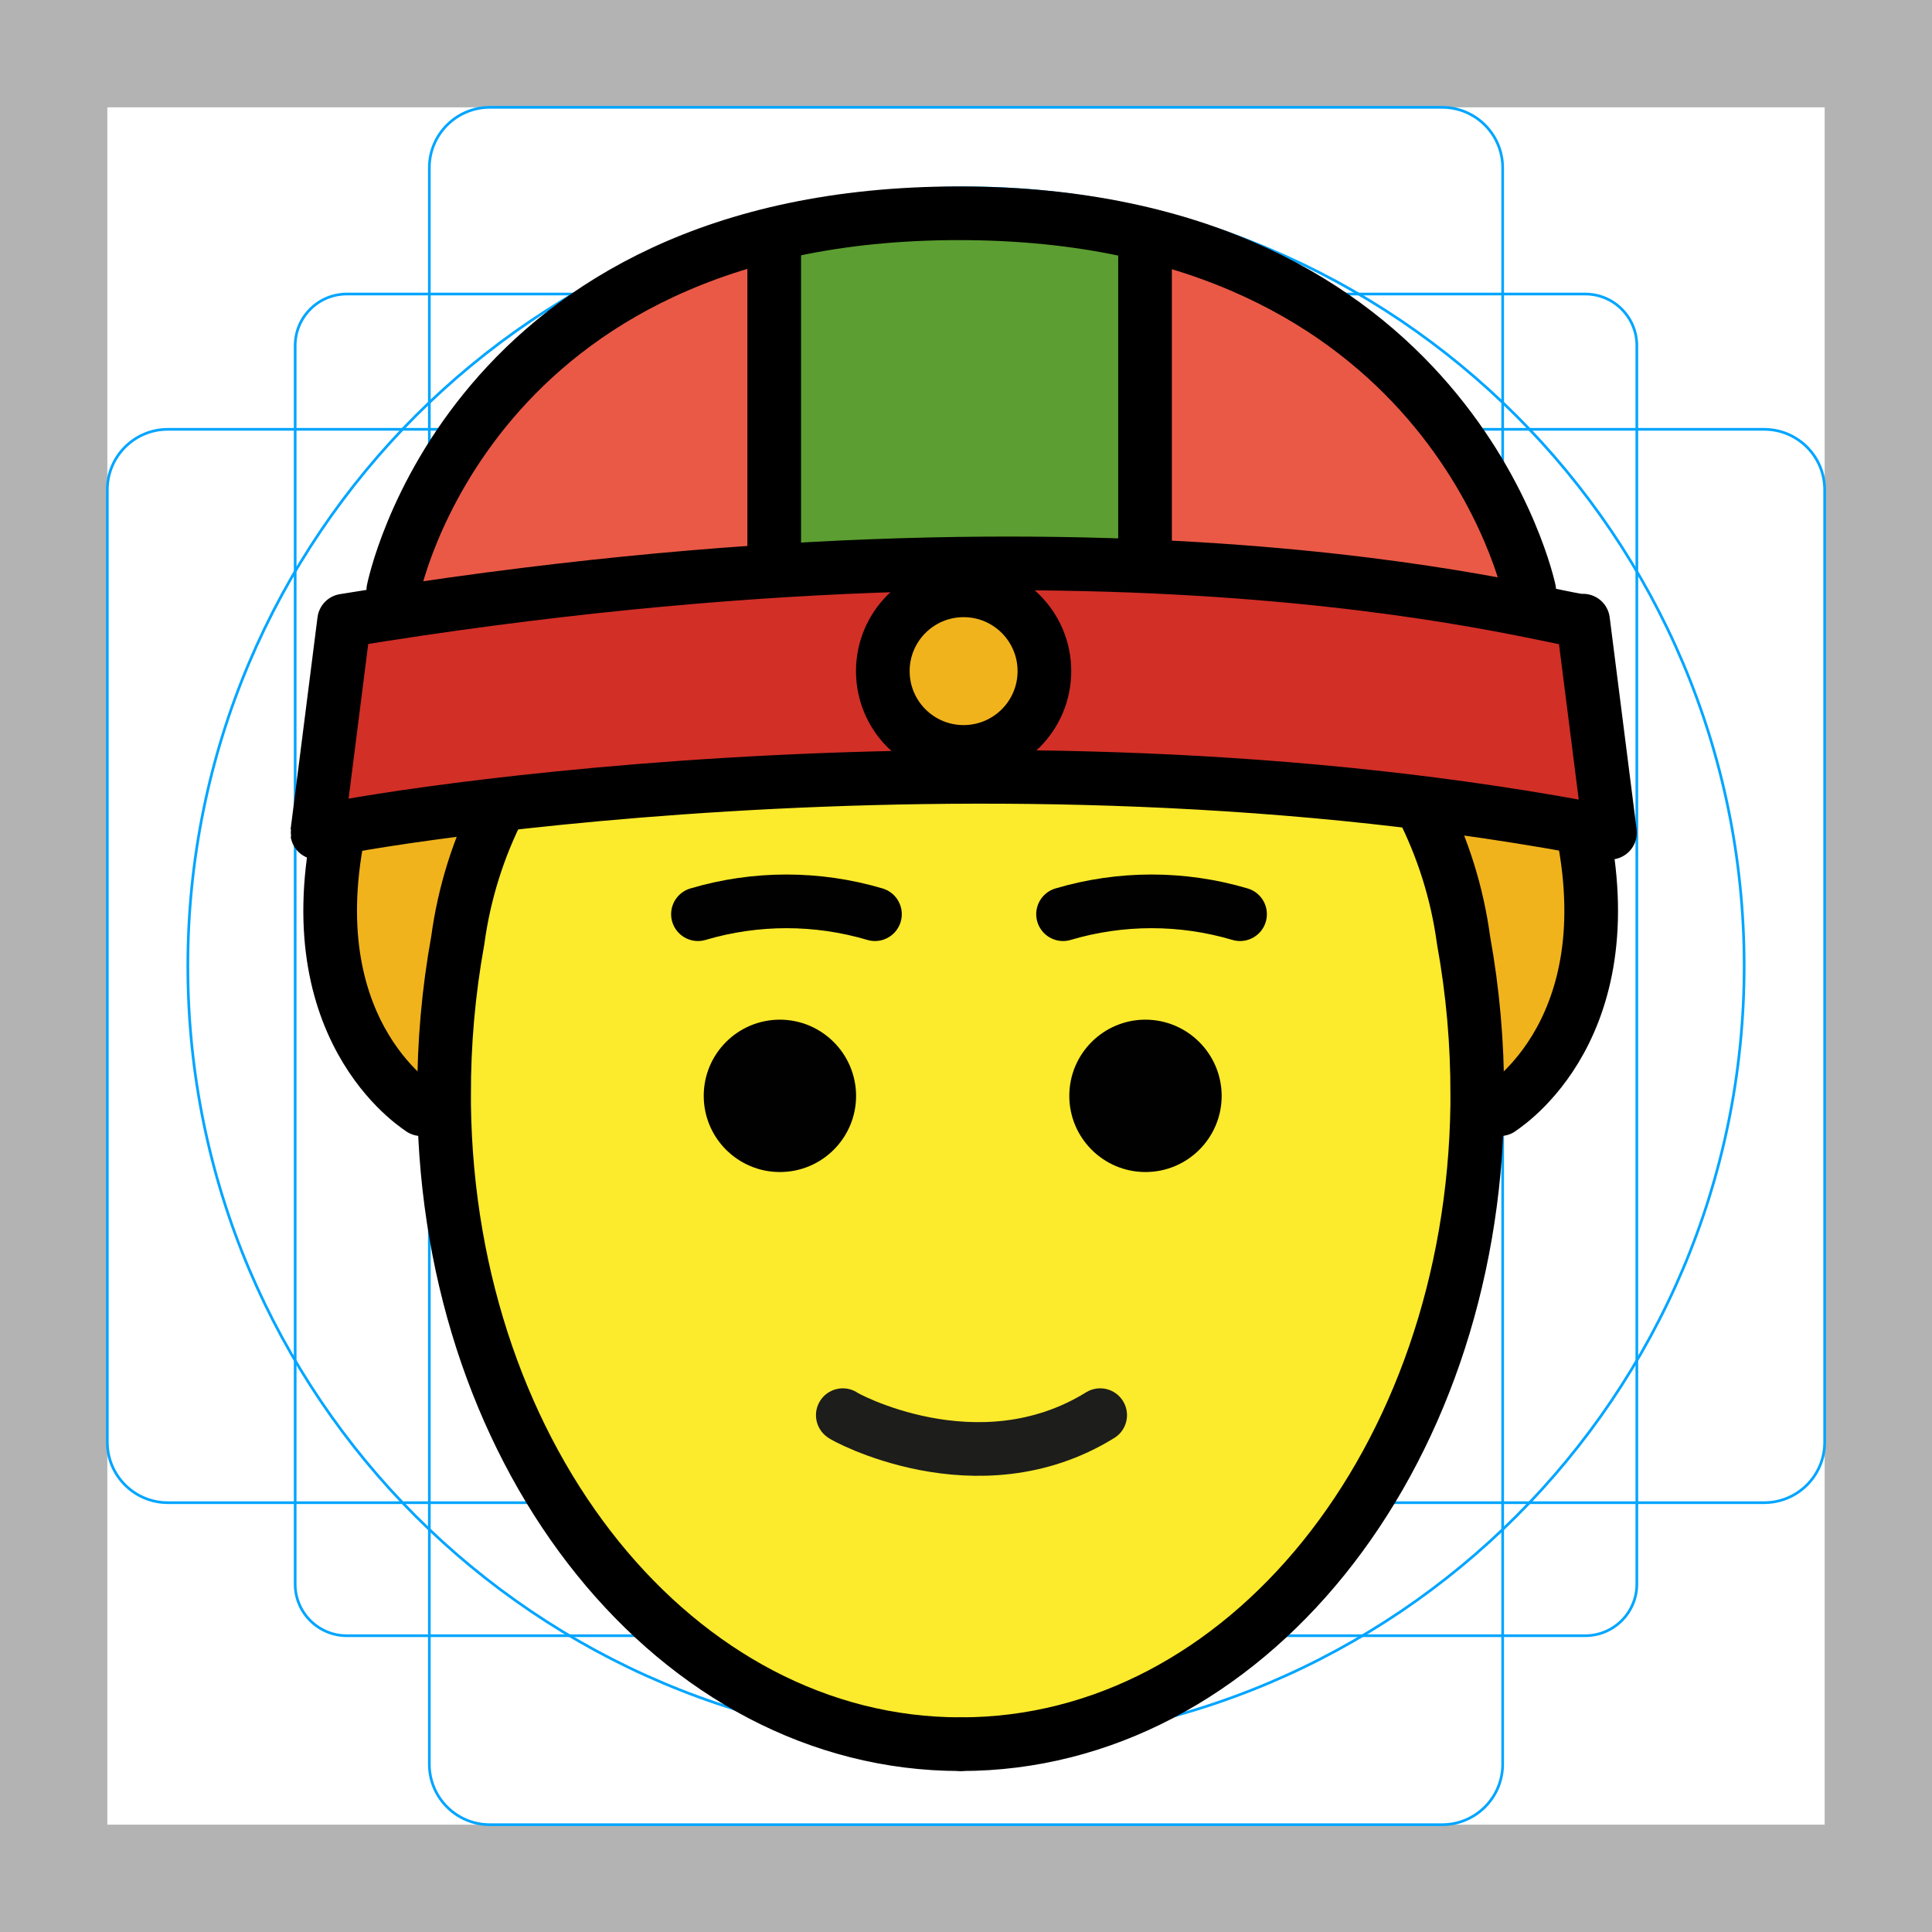
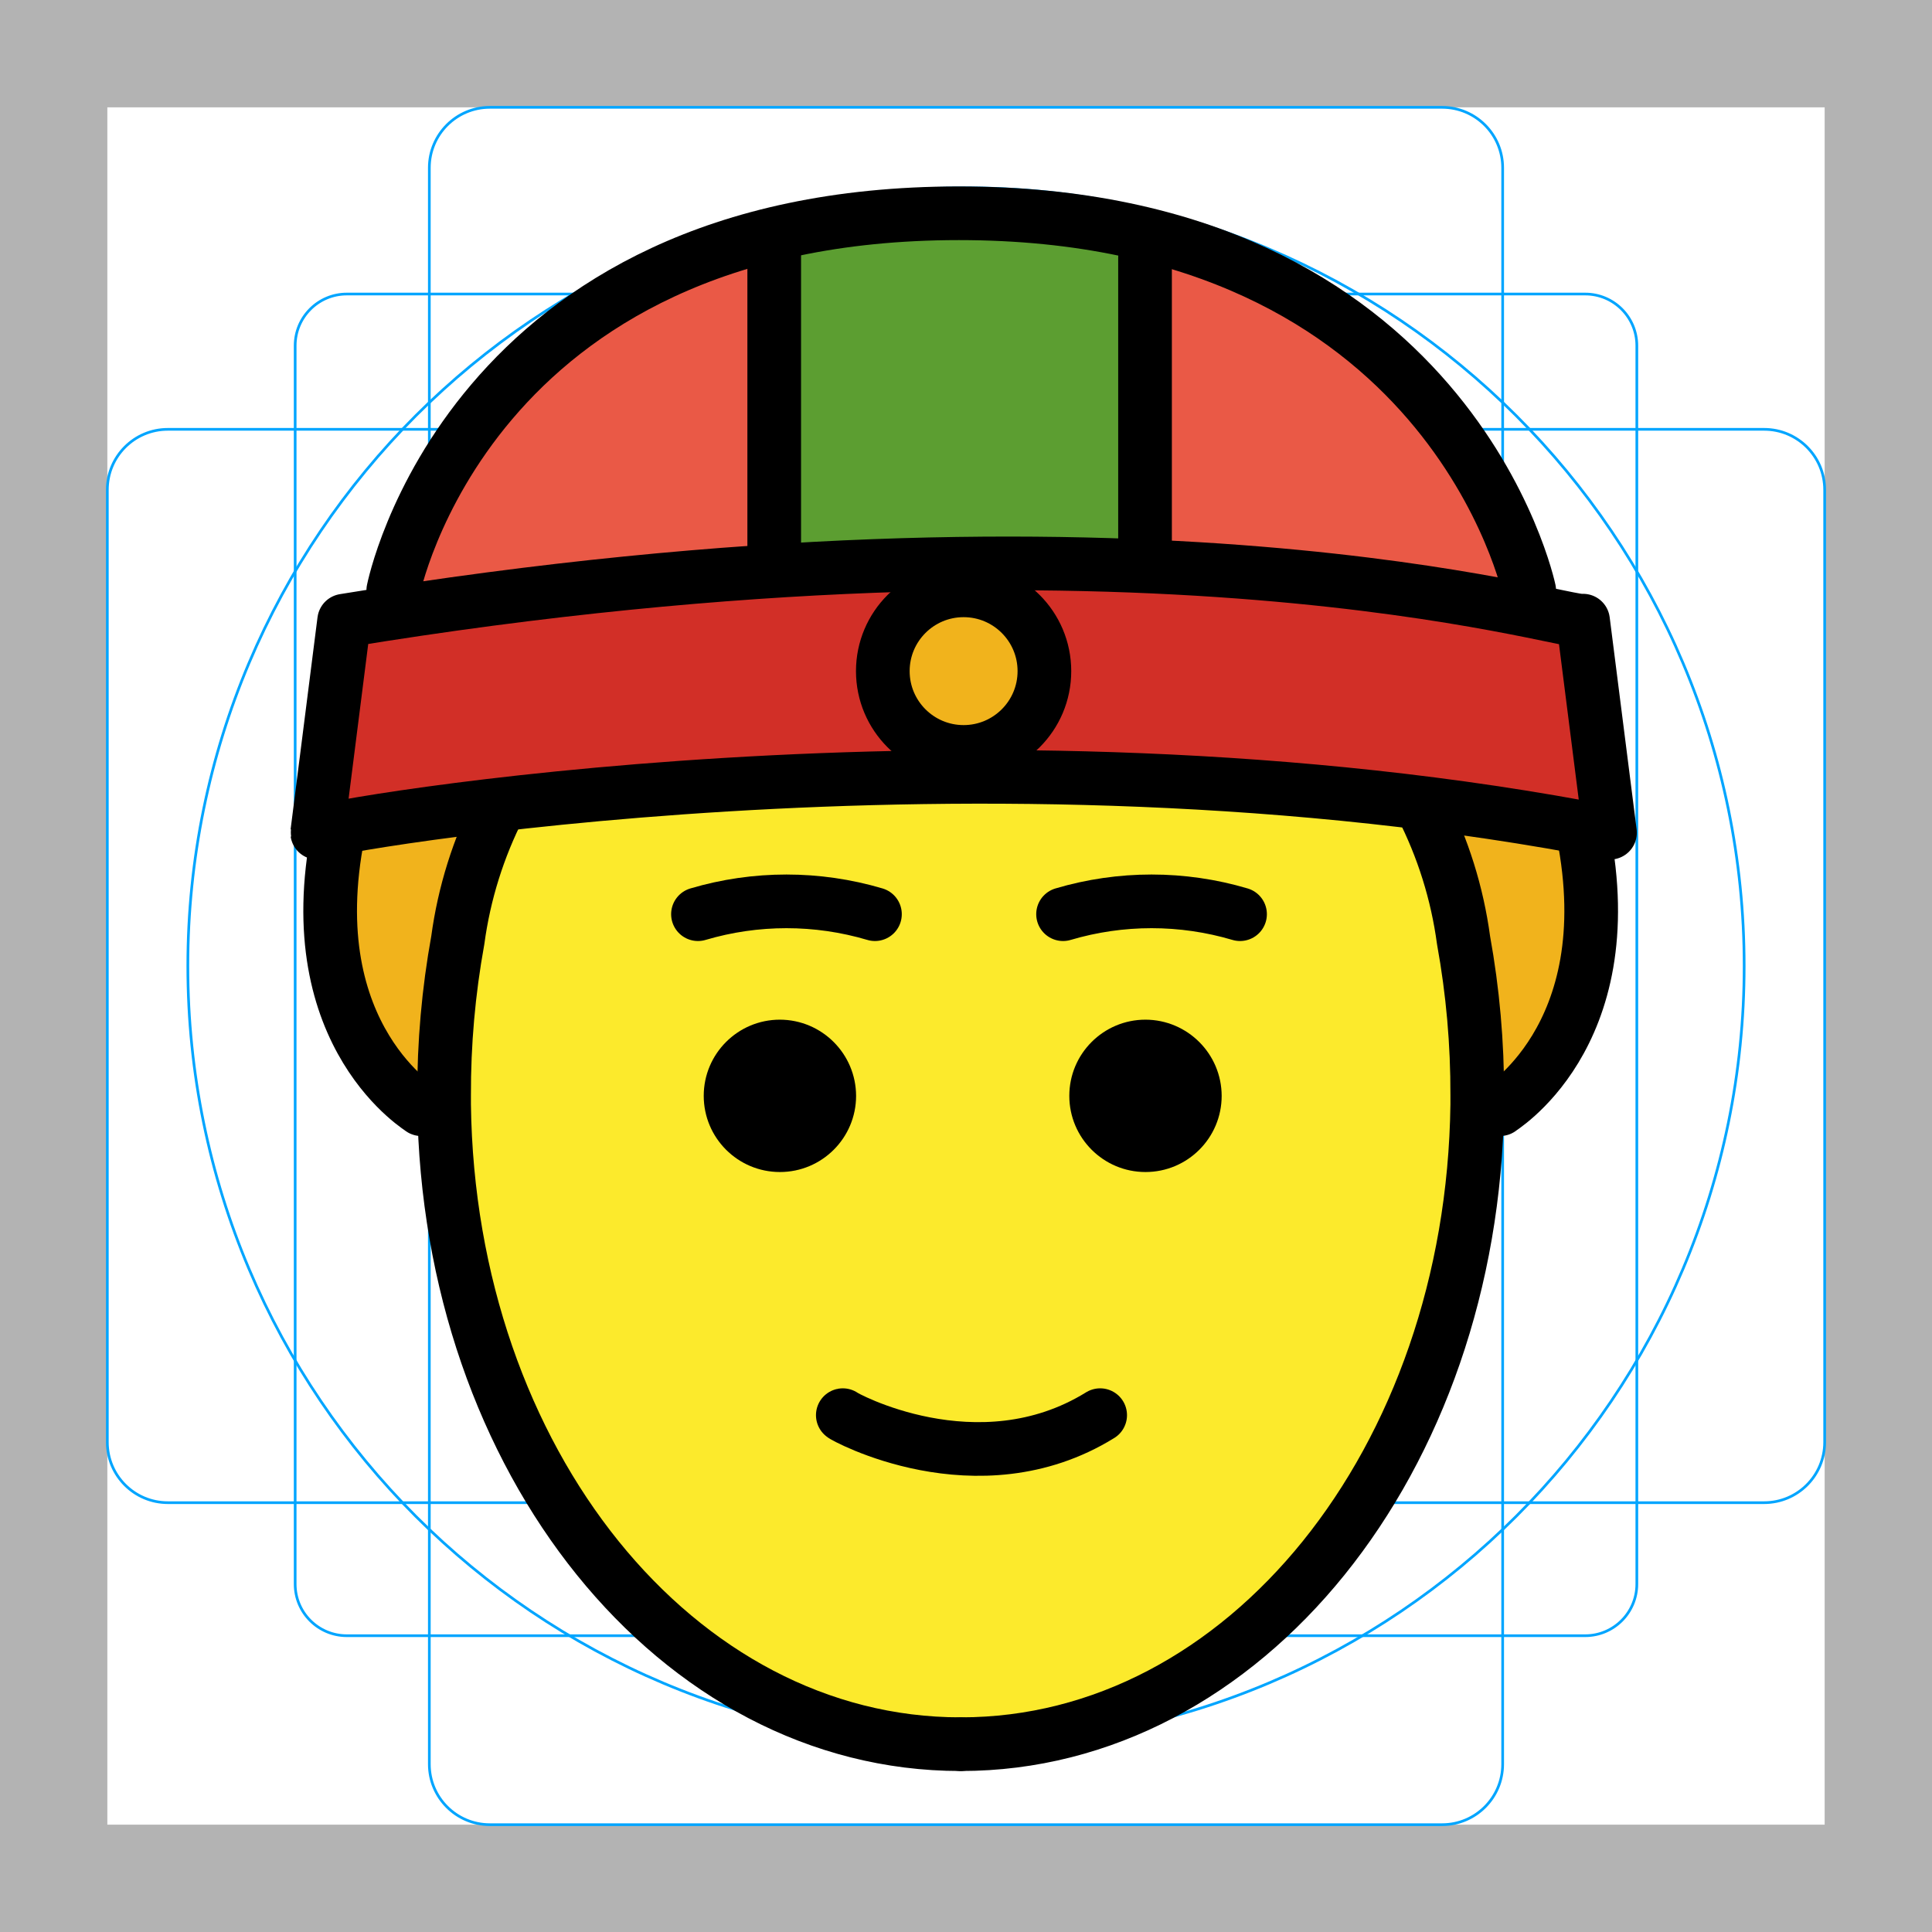
<svg xmlns="http://www.w3.org/2000/svg" id="emoji" viewBox="0 0 72 72">
  <g id="grid">
    <path d="M68,4V68H4V4H68m4-4H0V72H72V0Z" fill="#b3b3b3" />
    <path d="M12.923,10.958H59.077A1.923,1.923,0,0,1,61,12.881V59.035a1.923,1.923,0,0,1-1.923,1.923H12.923A1.923,1.923,0,0,1,11,59.035V12.881A1.923,1.923,0,0,1,12.923,10.958Z" fill="none" stroke="#00a5ff" stroke-miterlimit="10" stroke-width="0.1" />
    <rect x="16" y="4" width="40" height="64" rx="2.254" ry="2.254" fill="none" stroke="#00a5ff" stroke-miterlimit="10" stroke-width="0.1" />
    <rect x="16" y="4" width="40" height="64" rx="2.254" ry="2.254" transform="translate(72) rotate(90)" fill="none" stroke="#00a5ff" stroke-miterlimit="10" stroke-width="0.1" />
    <circle cx="36" cy="36" r="29" fill="none" stroke="#00a5ff" stroke-miterlimit="10" stroke-width="0.1" />
  </g>
  <g id="color">
    <path d="M14.2,22.778S45.649,35.58,56.487,22.601C56.989,22,52.974,6.944,33.903,7.948S14.2,22.778,14.2,22.778Z" fill="#ea5946" />
    <path d="M12.542,24.983a2.942,2.942,0,0,1,2.253-2.323,144.647,144.647,0,0,1,44.201.343l.351,5.822a1.578,1.578,0,0,1-1.861,1.721S40.734,28.221,36.817,28.623s-22.998,1.311-22.998,1.311A1.594,1.594,0,0,1,12.104,28.05Z" fill="#d22f27" />
    <circle cx="35.911" cy="25.011" r="2.554" fill="#f1b31c" />
    <path d="M28.885,8.708c1.004.243,8.503-1.764,13.787.243V21.219H29.176Z" fill="#5c9e31" />
  </g>
  <g id="skin">
    <path d="M53.199,30.02c3.393.861,2.024,6.922,2.024,10.805C55.223,54.177,46.61,65,35.986,65S16.748,54.177,16.748,40.826a29.162,29.162,0,0,1,2.163-11.147S45.398,28.04,53.199,30.02Z" fill="#fcea2c" />
  </g>
  <g id="hair">
    <path d="M13,31c-3,7,4.091,11.853,2.476,11.079L18,30Z" fill="#f1b31c" />
    <path d="M53,30l2.904,12.079C54.289,42.853,62,38,59,31Z" fill="#f1b31c" />
  </g>
  <g id="line">
-     <path d="M31.904,40.839A2.839,2.839,0,1,1,29.065,38a2.847,2.847,0,0,1,2.839,2.839" fill="#000100" />
-     <path d="M45.528,40.839A2.839,2.839,0,1,1,42.689,38a2.847,2.847,0,0,1,2.839,2.839" fill="#000100" />
-     <path d="M31.409,52.739c-.047.01,5.015,2.831,9.591,0" fill="none" stroke="#1d1d1b" stroke-linecap="round" stroke-miterlimit="10" stroke-width="2" />
-     <path d="M26.011,34.069a11.609,11.609,0,0,1,6.596,0" fill="none" stroke="#000100" stroke-linecap="round" stroke-miterlimit="10" stroke-width="2" />
-     <path d="M39.617,34.069a11.608,11.608,0,0,1,6.596,0" fill="none" stroke="#000100" stroke-linecap="round" stroke-miterlimit="10" stroke-width="2" />
+     <path d="M31.904,40.839A2.839,2.839,0,1,1,29.065,38a2.847,2.847,0,0,1,2.839,2.839" fill="#000000" />
+     <path d="M45.528,40.839A2.839,2.839,0,1,1,42.689,38a2.847,2.847,0,0,1,2.839,2.839" fill="#000000" />
+     <path d="M31.409,52.739c-.047.01,5.015,2.831,9.591,0" fill="none" stroke="#000000" stroke-linecap="round" stroke-miterlimit="10" stroke-width="2" />
+     <path d="M26.011,34.069a11.609,11.609,0,0,1,6.596,0" fill="none" stroke="#000000" stroke-linecap="round" stroke-miterlimit="10" stroke-width="2" />
+     <path d="M39.617,34.069a11.608,11.608,0,0,1,6.596,0" fill="none" stroke="#000000" stroke-linecap="round" stroke-miterlimit="10" stroke-width="2" />
    <path d="M56.989,22S54.053,7.948,35.735,7.948,14.656,22,14.656,22" fill="none" stroke="#000" stroke-linecap="round" stroke-linejoin="round" stroke-width="2" />
    <line x1="42.672" y1="20.996" x2="42.672" y2="9.596" fill="none" stroke="#000" stroke-linecap="round" stroke-linejoin="round" stroke-width="2" />
    <path d="M60,31.033c-23.546-4.593-48.206-.183-48.178,0L12.825,23.13c29.855-4.891,45.617.183,46.171,0Z" fill="none" stroke="#000" stroke-linecap="round" stroke-linejoin="round" stroke-width="2" />
    <line x1="28.853" y1="8.951" x2="28.853" y2="21.219" fill="none" stroke="#000" stroke-linecap="round" stroke-linejoin="round" stroke-width="2" />
    <g>
      <g>
        <path d="M35.816,65c10.555,0,19.067-10.555,19.237-23.834v-.34a31.836,31.836,0,0,0-.511-5.788,15.568,15.568,0,0,0-1.568-5.008" fill="none" stroke="#000" stroke-linecap="round" stroke-linejoin="round" stroke-width="2" />
        <path d="M55.904,41.336c-.172.078,4.626-2.616,3.092-10.303" fill="none" stroke="#000" stroke-linecap="round" stroke-linejoin="round" stroke-width="2" />
      </g>
      <g>
        <path d="M18.629,30.029a15.569,15.569,0,0,0-1.568,5.008,31.836,31.836,0,0,0-.511,5.788v.34C16.72,54.445,25.233,65,35.788,65" fill="none" stroke="#000" stroke-linecap="round" stroke-linejoin="round" stroke-width="2" />
        <path d="M12.607,31.033c-1.534,7.687,3.264,10.382,3.092,10.303" fill="none" stroke="#000" stroke-linecap="round" stroke-linejoin="round" stroke-width="2" />
      </g>
    </g>
    <circle cx="35.911" cy="25.011" r="3.011" fill="none" stroke="#000" stroke-miterlimit="10" stroke-width="2" />
  </g>
</svg>
